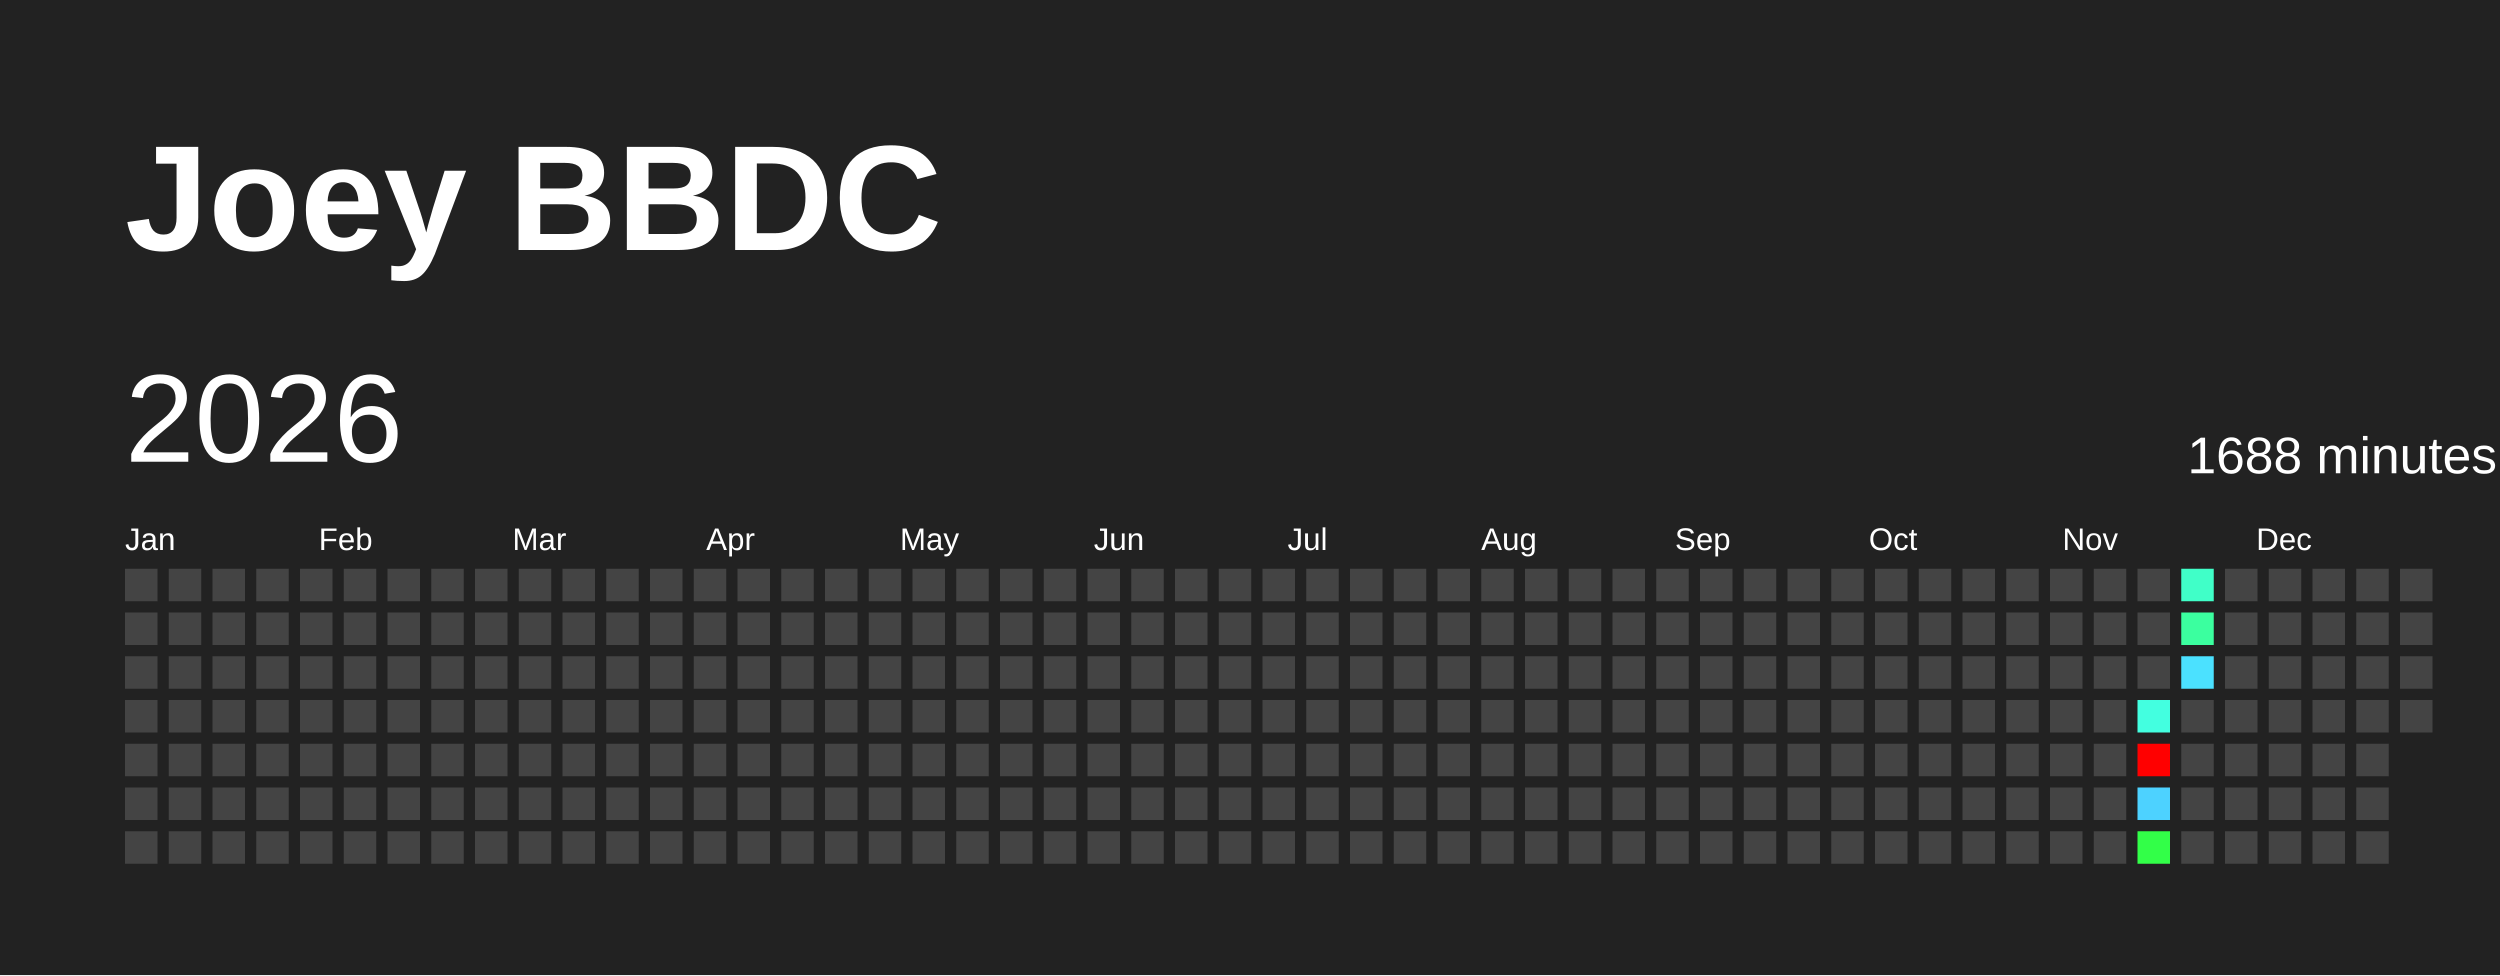
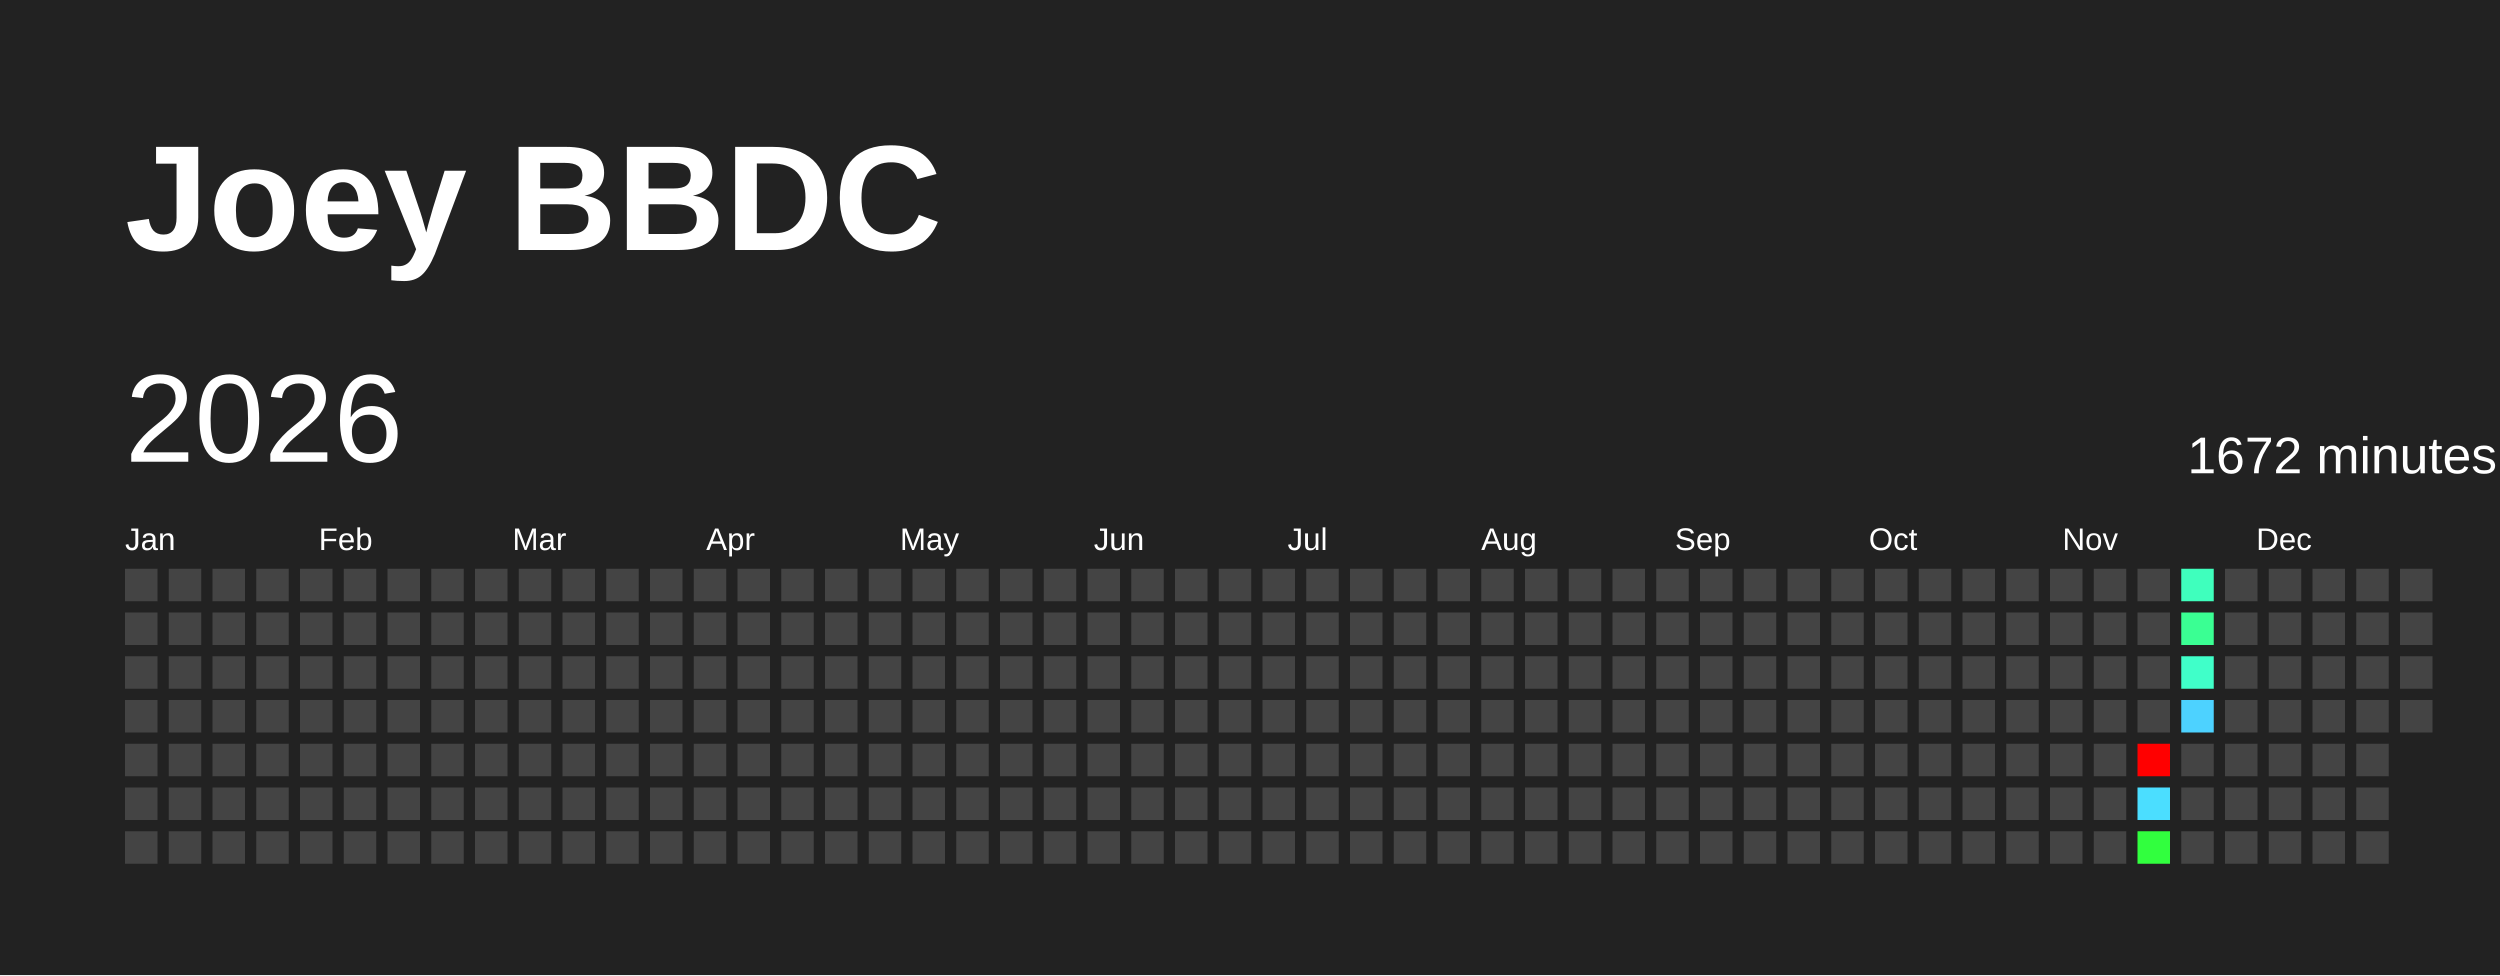
<svg xmlns="http://www.w3.org/2000/svg" baseProfile="full" height="78mm" version="1.1" viewBox="0,0,200,78" width="200mm">
  <defs />
  <rect fill="#222222" height="78" width="200" x="0" y="0" />
  <text fill="#FFFFFF" style="font-size:12px; font-family:Arial; font-weight:bold;" x="10" y="20">Joey BBDC</text>
  <text dominant-baseline="hanging" fill="#FFFFFF" style="font-size:10.0px; font-family:Arial;" x="10" y="30">2026</text>
-   <text dominant-baseline="hanging" fill="#FFFFFF" style="font-size:4.125px; font-family:Arial;" x="175" y="35">1688 minutes</text>
+   <text dominant-baseline="hanging" fill="#FFFFFF" style="font-size:4.125px; font-family:Arial;" x="175" y="35">1672 minutes</text>
  <text fill="#FFFFFF" style="font-size:2.5px; font-family:Arial" x="10.0" y="44">Jan</text>
  <text fill="#FFFFFF" style="font-size:2.5px; font-family:Arial" x="25.5" y="44">Feb</text>
  <text fill="#FFFFFF" style="font-size:2.5px; font-family:Arial" x="41.0" y="44">Mar</text>
  <text fill="#FFFFFF" style="font-size:2.5px; font-family:Arial" x="56.5" y="44">Apr</text>
  <text fill="#FFFFFF" style="font-size:2.5px; font-family:Arial" x="72.0" y="44">May</text>
  <text fill="#FFFFFF" style="font-size:2.5px; font-family:Arial" x="87.5" y="44">Jun</text>
  <text fill="#FFFFFF" style="font-size:2.5px; font-family:Arial" x="103.0" y="44">Jul</text>
  <text fill="#FFFFFF" style="font-size:2.5px; font-family:Arial" x="118.5" y="44">Aug</text>
  <text fill="#FFFFFF" style="font-size:2.5px; font-family:Arial" x="134.0" y="44">Sep</text>
  <text fill="#FFFFFF" style="font-size:2.5px; font-family:Arial" x="149.5" y="44">Oct</text>
  <text fill="#FFFFFF" style="font-size:2.5px; font-family:Arial" x="165.0" y="44">Nov</text>
  <text fill="#FFFFFF" style="font-size:2.5px; font-family:Arial" x="180.5" y="44">Dec</text>
  <rect fill="#444444" height="2.6" width="2.6" x="10.0" y="45.5" />
  <rect fill="#444444" height="2.6" width="2.6" x="10.0" y="49.0" />
  <rect fill="#444444" height="2.6" width="2.6" x="10.0" y="52.5" />
  <rect fill="#444444" height="2.6" width="2.6" x="10.0" y="56.0" />
  <rect fill="#444444" height="2.6" width="2.6" x="10.0" y="59.5" />
  <rect fill="#444444" height="2.6" width="2.6" x="10.0" y="63.0" />
  <rect fill="#444444" height="2.6" width="2.6" x="10.0" y="66.5" />
  <rect fill="#444444" height="2.6" width="2.6" x="13.5" y="45.5" />
  <rect fill="#444444" height="2.6" width="2.6" x="13.5" y="49.0" />
  <rect fill="#444444" height="2.6" width="2.6" x="13.5" y="52.5" />
  <rect fill="#444444" height="2.6" width="2.6" x="13.5" y="56.0" />
  <rect fill="#444444" height="2.6" width="2.6" x="13.5" y="59.5" />
  <rect fill="#444444" height="2.6" width="2.6" x="13.5" y="63.0" />
  <rect fill="#444444" height="2.6" width="2.6" x="13.5" y="66.5" />
  <rect fill="#444444" height="2.6" width="2.6" x="17.0" y="45.5" />
  <rect fill="#444444" height="2.6" width="2.6" x="17.0" y="49.0" />
  <rect fill="#444444" height="2.6" width="2.6" x="17.0" y="52.5" />
  <rect fill="#444444" height="2.6" width="2.6" x="17.0" y="56.0" />
  <rect fill="#444444" height="2.6" width="2.6" x="17.0" y="59.5" />
  <rect fill="#444444" height="2.6" width="2.6" x="17.0" y="63.0" />
  <rect fill="#444444" height="2.6" width="2.6" x="17.0" y="66.5" />
  <rect fill="#444444" height="2.6" width="2.6" x="20.5" y="45.5" />
  <rect fill="#444444" height="2.6" width="2.6" x="20.5" y="49.0" />
  <rect fill="#444444" height="2.6" width="2.6" x="20.5" y="52.5" />
  <rect fill="#444444" height="2.6" width="2.6" x="20.5" y="56.0" />
  <rect fill="#444444" height="2.6" width="2.6" x="20.5" y="59.5" />
  <rect fill="#444444" height="2.6" width="2.6" x="20.5" y="63.0" />
  <rect fill="#444444" height="2.6" width="2.6" x="20.5" y="66.5" />
  <rect fill="#444444" height="2.6" width="2.6" x="24.0" y="45.5" />
  <rect fill="#444444" height="2.6" width="2.6" x="24.0" y="49.0" />
  <rect fill="#444444" height="2.6" width="2.6" x="24.0" y="52.5" />
  <rect fill="#444444" height="2.6" width="2.6" x="24.0" y="56.0" />
  <rect fill="#444444" height="2.6" width="2.6" x="24.0" y="59.5" />
  <rect fill="#444444" height="2.6" width="2.6" x="24.0" y="63.0" />
  <rect fill="#444444" height="2.6" width="2.6" x="24.0" y="66.5" />
  <rect fill="#444444" height="2.6" width="2.6" x="27.5" y="45.5" />
  <rect fill="#444444" height="2.6" width="2.6" x="27.5" y="49.0" />
  <rect fill="#444444" height="2.6" width="2.6" x="27.5" y="52.5" />
  <rect fill="#444444" height="2.6" width="2.6" x="27.5" y="56.0" />
  <rect fill="#444444" height="2.6" width="2.6" x="27.5" y="59.5" />
  <rect fill="#444444" height="2.6" width="2.6" x="27.5" y="63.0" />
  <rect fill="#444444" height="2.6" width="2.6" x="27.5" y="66.5" />
  <rect fill="#444444" height="2.6" width="2.6" x="31.0" y="45.5" />
  <rect fill="#444444" height="2.6" width="2.6" x="31.0" y="49.0" />
  <rect fill="#444444" height="2.6" width="2.6" x="31.0" y="52.5" />
  <rect fill="#444444" height="2.6" width="2.6" x="31.0" y="56.0" />
  <rect fill="#444444" height="2.6" width="2.6" x="31.0" y="59.5" />
  <rect fill="#444444" height="2.6" width="2.6" x="31.0" y="63.0" />
  <rect fill="#444444" height="2.6" width="2.6" x="31.0" y="66.5" />
  <rect fill="#444444" height="2.6" width="2.6" x="34.5" y="45.5" />
  <rect fill="#444444" height="2.6" width="2.6" x="34.5" y="49.0" />
  <rect fill="#444444" height="2.6" width="2.6" x="34.5" y="52.5" />
  <rect fill="#444444" height="2.6" width="2.6" x="34.5" y="56.0" />
  <rect fill="#444444" height="2.6" width="2.6" x="34.5" y="59.5" />
  <rect fill="#444444" height="2.6" width="2.6" x="34.5" y="63.0" />
  <rect fill="#444444" height="2.6" width="2.6" x="34.5" y="66.5" />
  <rect fill="#444444" height="2.6" width="2.6" x="38.0" y="45.5" />
  <rect fill="#444444" height="2.6" width="2.6" x="38.0" y="49.0" />
  <rect fill="#444444" height="2.6" width="2.6" x="38.0" y="52.5" />
  <rect fill="#444444" height="2.6" width="2.6" x="38.0" y="56.0" />
  <rect fill="#444444" height="2.6" width="2.6" x="38.0" y="59.5" />
  <rect fill="#444444" height="2.6" width="2.6" x="38.0" y="63.0" />
  <rect fill="#444444" height="2.6" width="2.6" x="38.0" y="66.5" />
  <rect fill="#444444" height="2.6" width="2.6" x="41.5" y="45.5" />
  <rect fill="#444444" height="2.6" width="2.6" x="41.5" y="49.0" />
  <rect fill="#444444" height="2.6" width="2.6" x="41.5" y="52.5" />
  <rect fill="#444444" height="2.6" width="2.6" x="41.5" y="56.0" />
  <rect fill="#444444" height="2.6" width="2.6" x="41.5" y="59.5" />
  <rect fill="#444444" height="2.6" width="2.6" x="41.5" y="63.0" />
  <rect fill="#444444" height="2.6" width="2.6" x="41.5" y="66.5" />
  <rect fill="#444444" height="2.6" width="2.6" x="45.0" y="45.5" />
  <rect fill="#444444" height="2.6" width="2.6" x="45.0" y="49.0" />
  <rect fill="#444444" height="2.6" width="2.6" x="45.0" y="52.5" />
  <rect fill="#444444" height="2.6" width="2.6" x="45.0" y="56.0" />
  <rect fill="#444444" height="2.6" width="2.6" x="45.0" y="59.5" />
  <rect fill="#444444" height="2.6" width="2.6" x="45.0" y="63.0" />
  <rect fill="#444444" height="2.6" width="2.6" x="45.0" y="66.5" />
  <rect fill="#444444" height="2.6" width="2.6" x="48.5" y="45.5" />
  <rect fill="#444444" height="2.6" width="2.6" x="48.5" y="49.0" />
  <rect fill="#444444" height="2.6" width="2.6" x="48.5" y="52.5" />
  <rect fill="#444444" height="2.6" width="2.6" x="48.5" y="56.0" />
  <rect fill="#444444" height="2.6" width="2.6" x="48.5" y="59.5" />
  <rect fill="#444444" height="2.6" width="2.6" x="48.5" y="63.0" />
  <rect fill="#444444" height="2.6" width="2.6" x="48.5" y="66.5" />
  <rect fill="#444444" height="2.6" width="2.6" x="52.0" y="45.5" />
  <rect fill="#444444" height="2.6" width="2.6" x="52.0" y="49.0" />
  <rect fill="#444444" height="2.6" width="2.6" x="52.0" y="52.5" />
  <rect fill="#444444" height="2.6" width="2.6" x="52.0" y="56.0" />
  <rect fill="#444444" height="2.6" width="2.6" x="52.0" y="59.5" />
  <rect fill="#444444" height="2.6" width="2.6" x="52.0" y="63.0" />
  <rect fill="#444444" height="2.6" width="2.6" x="52.0" y="66.5" />
  <rect fill="#444444" height="2.6" width="2.6" x="55.5" y="45.5" />
  <rect fill="#444444" height="2.6" width="2.6" x="55.5" y="49.0" />
  <rect fill="#444444" height="2.6" width="2.6" x="55.5" y="52.5" />
  <rect fill="#444444" height="2.6" width="2.6" x="55.5" y="56.0" />
  <rect fill="#444444" height="2.6" width="2.6" x="55.5" y="59.5" />
  <rect fill="#444444" height="2.6" width="2.6" x="55.5" y="63.0" />
  <rect fill="#444444" height="2.6" width="2.6" x="55.5" y="66.5" />
  <rect fill="#444444" height="2.6" width="2.6" x="59.0" y="45.5" />
  <rect fill="#444444" height="2.6" width="2.6" x="59.0" y="49.0" />
  <rect fill="#444444" height="2.6" width="2.6" x="59.0" y="52.5" />
  <rect fill="#444444" height="2.6" width="2.6" x="59.0" y="56.0" />
  <rect fill="#444444" height="2.6" width="2.6" x="59.0" y="59.5" />
  <rect fill="#444444" height="2.6" width="2.6" x="59.0" y="63.0" />
  <rect fill="#444444" height="2.6" width="2.6" x="59.0" y="66.5" />
  <rect fill="#444444" height="2.6" width="2.6" x="62.5" y="45.5" />
  <rect fill="#444444" height="2.6" width="2.6" x="62.5" y="49.0" />
  <rect fill="#444444" height="2.6" width="2.6" x="62.5" y="52.5" />
  <rect fill="#444444" height="2.6" width="2.6" x="62.5" y="56.0" />
  <rect fill="#444444" height="2.6" width="2.6" x="62.5" y="59.5" />
  <rect fill="#444444" height="2.6" width="2.6" x="62.5" y="63.0" />
  <rect fill="#444444" height="2.6" width="2.6" x="62.5" y="66.5" />
  <rect fill="#444444" height="2.6" width="2.6" x="66.0" y="45.5" />
  <rect fill="#444444" height="2.6" width="2.6" x="66.0" y="49.0" />
  <rect fill="#444444" height="2.6" width="2.6" x="66.0" y="52.5" />
  <rect fill="#444444" height="2.6" width="2.6" x="66.0" y="56.0" />
  <rect fill="#444444" height="2.6" width="2.6" x="66.0" y="59.5" />
  <rect fill="#444444" height="2.6" width="2.6" x="66.0" y="63.0" />
  <rect fill="#444444" height="2.6" width="2.6" x="66.0" y="66.5" />
  <rect fill="#444444" height="2.6" width="2.6" x="69.5" y="45.5" />
  <rect fill="#444444" height="2.6" width="2.6" x="69.5" y="49.0" />
  <rect fill="#444444" height="2.6" width="2.6" x="69.5" y="52.5" />
  <rect fill="#444444" height="2.6" width="2.6" x="69.5" y="56.0" />
  <rect fill="#444444" height="2.6" width="2.6" x="69.5" y="59.5" />
  <rect fill="#444444" height="2.6" width="2.6" x="69.5" y="63.0" />
  <rect fill="#444444" height="2.6" width="2.6" x="69.5" y="66.5" />
  <rect fill="#444444" height="2.6" width="2.6" x="73.0" y="45.5" />
  <rect fill="#444444" height="2.6" width="2.6" x="73.0" y="49.0" />
  <rect fill="#444444" height="2.6" width="2.6" x="73.0" y="52.5" />
  <rect fill="#444444" height="2.6" width="2.6" x="73.0" y="56.0" />
  <rect fill="#444444" height="2.6" width="2.6" x="73.0" y="59.5" />
  <rect fill="#444444" height="2.6" width="2.6" x="73.0" y="63.0" />
  <rect fill="#444444" height="2.6" width="2.6" x="73.0" y="66.5" />
  <rect fill="#444444" height="2.6" width="2.6" x="76.5" y="45.5" />
  <rect fill="#444444" height="2.6" width="2.6" x="76.5" y="49.0" />
  <rect fill="#444444" height="2.6" width="2.6" x="76.5" y="52.5" />
  <rect fill="#444444" height="2.6" width="2.6" x="76.5" y="56.0" />
  <rect fill="#444444" height="2.6" width="2.6" x="76.5" y="59.5" />
  <rect fill="#444444" height="2.6" width="2.6" x="76.5" y="63.0" />
  <rect fill="#444444" height="2.6" width="2.6" x="76.5" y="66.5" />
  <rect fill="#444444" height="2.6" width="2.6" x="80.0" y="45.5" />
  <rect fill="#444444" height="2.6" width="2.6" x="80.0" y="49.0" />
  <rect fill="#444444" height="2.6" width="2.6" x="80.0" y="52.5" />
  <rect fill="#444444" height="2.6" width="2.6" x="80.0" y="56.0" />
  <rect fill="#444444" height="2.6" width="2.6" x="80.0" y="59.5" />
  <rect fill="#444444" height="2.6" width="2.6" x="80.0" y="63.0" />
  <rect fill="#444444" height="2.6" width="2.6" x="80.0" y="66.5" />
  <rect fill="#444444" height="2.6" width="2.6" x="83.5" y="45.5" />
  <rect fill="#444444" height="2.6" width="2.6" x="83.5" y="49.0" />
  <rect fill="#444444" height="2.6" width="2.6" x="83.5" y="52.5" />
  <rect fill="#444444" height="2.6" width="2.6" x="83.5" y="56.0" />
  <rect fill="#444444" height="2.6" width="2.6" x="83.5" y="59.5" />
  <rect fill="#444444" height="2.6" width="2.6" x="83.5" y="63.0" />
  <rect fill="#444444" height="2.6" width="2.6" x="83.5" y="66.5" />
  <rect fill="#444444" height="2.6" width="2.6" x="87.0" y="45.5" />
  <rect fill="#444444" height="2.6" width="2.6" x="87.0" y="49.0" />
  <rect fill="#444444" height="2.6" width="2.6" x="87.0" y="52.5" />
  <rect fill="#444444" height="2.6" width="2.6" x="87.0" y="56.0" />
  <rect fill="#444444" height="2.6" width="2.6" x="87.0" y="59.5" />
  <rect fill="#444444" height="2.6" width="2.6" x="87.0" y="63.0" />
  <rect fill="#444444" height="2.6" width="2.6" x="87.0" y="66.5" />
  <rect fill="#444444" height="2.6" width="2.6" x="90.5" y="45.5" />
  <rect fill="#444444" height="2.6" width="2.6" x="90.5" y="49.0" />
  <rect fill="#444444" height="2.6" width="2.6" x="90.5" y="52.5" />
  <rect fill="#444444" height="2.6" width="2.6" x="90.5" y="56.0" />
  <rect fill="#444444" height="2.6" width="2.6" x="90.5" y="59.5" />
  <rect fill="#444444" height="2.6" width="2.6" x="90.5" y="63.0" />
  <rect fill="#444444" height="2.6" width="2.6" x="90.5" y="66.5" />
  <rect fill="#444444" height="2.6" width="2.6" x="94.0" y="45.5" />
  <rect fill="#444444" height="2.6" width="2.6" x="94.0" y="49.0" />
  <rect fill="#444444" height="2.6" width="2.6" x="94.0" y="52.5" />
  <rect fill="#444444" height="2.6" width="2.6" x="94.0" y="56.0" />
  <rect fill="#444444" height="2.6" width="2.6" x="94.0" y="59.5" />
  <rect fill="#444444" height="2.6" width="2.6" x="94.0" y="63.0" />
  <rect fill="#444444" height="2.6" width="2.6" x="94.0" y="66.5" />
  <rect fill="#444444" height="2.6" width="2.6" x="97.5" y="45.5" />
  <rect fill="#444444" height="2.6" width="2.6" x="97.5" y="49.0" />
  <rect fill="#444444" height="2.6" width="2.6" x="97.5" y="52.5" />
  <rect fill="#444444" height="2.6" width="2.6" x="97.5" y="56.0" />
  <rect fill="#444444" height="2.6" width="2.6" x="97.5" y="59.5" />
  <rect fill="#444444" height="2.6" width="2.6" x="97.5" y="63.0" />
  <rect fill="#444444" height="2.6" width="2.6" x="97.5" y="66.5" />
  <rect fill="#444444" height="2.6" width="2.6" x="101.0" y="45.5" />
  <rect fill="#444444" height="2.6" width="2.6" x="101.0" y="49.0" />
  <rect fill="#444444" height="2.6" width="2.6" x="101.0" y="52.5" />
  <rect fill="#444444" height="2.6" width="2.6" x="101.0" y="56.0" />
  <rect fill="#444444" height="2.6" width="2.6" x="101.0" y="59.5" />
  <rect fill="#444444" height="2.6" width="2.6" x="101.0" y="63.0" />
  <rect fill="#444444" height="2.6" width="2.6" x="101.0" y="66.5" />
  <rect fill="#444444" height="2.6" width="2.6" x="104.5" y="45.5" />
  <rect fill="#444444" height="2.6" width="2.6" x="104.5" y="49.0" />
  <rect fill="#444444" height="2.6" width="2.6" x="104.5" y="52.5" />
  <rect fill="#444444" height="2.6" width="2.6" x="104.5" y="56.0" />
  <rect fill="#444444" height="2.6" width="2.6" x="104.5" y="59.5" />
  <rect fill="#444444" height="2.6" width="2.6" x="104.5" y="63.0" />
  <rect fill="#444444" height="2.6" width="2.6" x="104.5" y="66.5" />
  <rect fill="#444444" height="2.6" width="2.6" x="108.0" y="45.5" />
  <rect fill="#444444" height="2.6" width="2.6" x="108.0" y="49.0" />
  <rect fill="#444444" height="2.6" width="2.6" x="108.0" y="52.5" />
  <rect fill="#444444" height="2.6" width="2.6" x="108.0" y="56.0" />
  <rect fill="#444444" height="2.6" width="2.6" x="108.0" y="59.5" />
  <rect fill="#444444" height="2.6" width="2.6" x="108.0" y="63.0" />
  <rect fill="#444444" height="2.6" width="2.6" x="108.0" y="66.5" />
  <rect fill="#444444" height="2.6" width="2.6" x="111.5" y="45.5" />
  <rect fill="#444444" height="2.6" width="2.6" x="111.5" y="49.0" />
  <rect fill="#444444" height="2.6" width="2.6" x="111.5" y="52.5" />
  <rect fill="#444444" height="2.6" width="2.6" x="111.5" y="56.0" />
  <rect fill="#444444" height="2.6" width="2.6" x="111.5" y="59.5" />
  <rect fill="#444444" height="2.6" width="2.6" x="111.5" y="63.0" />
  <rect fill="#444444" height="2.6" width="2.6" x="111.5" y="66.5" />
  <rect fill="#444444" height="2.6" width="2.6" x="115.0" y="45.5" />
  <rect fill="#444444" height="2.6" width="2.6" x="115.0" y="49.0" />
  <rect fill="#444444" height="2.6" width="2.6" x="115.0" y="52.5" />
  <rect fill="#444444" height="2.6" width="2.6" x="115.0" y="56.0" />
  <rect fill="#444444" height="2.6" width="2.6" x="115.0" y="59.5" />
  <rect fill="#444444" height="2.6" width="2.6" x="115.0" y="63.0" />
  <rect fill="#444444" height="2.6" width="2.6" x="115.0" y="66.5" />
  <rect fill="#444444" height="2.6" width="2.6" x="118.5" y="45.5" />
  <rect fill="#444444" height="2.6" width="2.6" x="118.5" y="49.0" />
  <rect fill="#444444" height="2.6" width="2.6" x="118.5" y="52.5" />
  <rect fill="#444444" height="2.6" width="2.6" x="118.5" y="56.0" />
  <rect fill="#444444" height="2.6" width="2.6" x="118.5" y="59.5" />
  <rect fill="#444444" height="2.6" width="2.6" x="118.5" y="63.0" />
  <rect fill="#444444" height="2.6" width="2.6" x="118.5" y="66.5" />
  <rect fill="#444444" height="2.6" width="2.6" x="122.0" y="45.5" />
  <rect fill="#444444" height="2.6" width="2.6" x="122.0" y="49.0" />
  <rect fill="#444444" height="2.6" width="2.6" x="122.0" y="52.5" />
  <rect fill="#444444" height="2.6" width="2.6" x="122.0" y="56.0" />
  <rect fill="#444444" height="2.6" width="2.6" x="122.0" y="59.5" />
  <rect fill="#444444" height="2.6" width="2.6" x="122.0" y="63.0" />
  <rect fill="#444444" height="2.6" width="2.6" x="122.0" y="66.5" />
  <rect fill="#444444" height="2.6" width="2.6" x="125.5" y="45.5" />
  <rect fill="#444444" height="2.6" width="2.6" x="125.5" y="49.0" />
  <rect fill="#444444" height="2.6" width="2.6" x="125.5" y="52.5" />
  <rect fill="#444444" height="2.6" width="2.6" x="125.5" y="56.0" />
  <rect fill="#444444" height="2.6" width="2.6" x="125.5" y="59.5" />
  <rect fill="#444444" height="2.6" width="2.6" x="125.5" y="63.0" />
  <rect fill="#444444" height="2.6" width="2.6" x="125.5" y="66.5" />
  <rect fill="#444444" height="2.6" width="2.6" x="129.0" y="45.5" />
  <rect fill="#444444" height="2.6" width="2.6" x="129.0" y="49.0" />
  <rect fill="#444444" height="2.6" width="2.6" x="129.0" y="52.5" />
  <rect fill="#444444" height="2.6" width="2.6" x="129.0" y="56.0" />
  <rect fill="#444444" height="2.6" width="2.6" x="129.0" y="59.5" />
  <rect fill="#444444" height="2.6" width="2.6" x="129.0" y="63.0" />
  <rect fill="#444444" height="2.6" width="2.6" x="129.0" y="66.5" />
  <rect fill="#444444" height="2.6" width="2.6" x="132.5" y="45.5" />
  <rect fill="#444444" height="2.6" width="2.6" x="132.5" y="49.0" />
  <rect fill="#444444" height="2.6" width="2.6" x="132.5" y="52.5" />
  <rect fill="#444444" height="2.6" width="2.6" x="132.5" y="56.0" />
  <rect fill="#444444" height="2.6" width="2.6" x="132.5" y="59.5" />
  <rect fill="#444444" height="2.6" width="2.6" x="132.5" y="63.0" />
  <rect fill="#444444" height="2.6" width="2.6" x="132.5" y="66.5" />
  <rect fill="#444444" height="2.6" width="2.6" x="136.0" y="45.5" />
  <rect fill="#444444" height="2.6" width="2.6" x="136.0" y="49.0" />
  <rect fill="#444444" height="2.6" width="2.6" x="136.0" y="52.5" />
  <rect fill="#444444" height="2.6" width="2.6" x="136.0" y="56.0" />
  <rect fill="#444444" height="2.6" width="2.6" x="136.0" y="59.5" />
  <rect fill="#444444" height="2.6" width="2.6" x="136.0" y="63.0" />
  <rect fill="#444444" height="2.6" width="2.6" x="136.0" y="66.5" />
  <rect fill="#444444" height="2.6" width="2.6" x="139.5" y="45.5" />
  <rect fill="#444444" height="2.6" width="2.6" x="139.5" y="49.0" />
  <rect fill="#444444" height="2.6" width="2.6" x="139.5" y="52.5" />
  <rect fill="#444444" height="2.6" width="2.6" x="139.5" y="56.0" />
  <rect fill="#444444" height="2.6" width="2.6" x="139.5" y="59.5" />
  <rect fill="#444444" height="2.6" width="2.6" x="139.5" y="63.0" />
  <rect fill="#444444" height="2.6" width="2.6" x="139.5" y="66.5" />
  <rect fill="#444444" height="2.6" width="2.6" x="143.0" y="45.5" />
  <rect fill="#444444" height="2.6" width="2.6" x="143.0" y="49.0" />
  <rect fill="#444444" height="2.6" width="2.6" x="143.0" y="52.5" />
  <rect fill="#444444" height="2.6" width="2.6" x="143.0" y="56.0" />
  <rect fill="#444444" height="2.6" width="2.6" x="143.0" y="59.5" />
  <rect fill="#444444" height="2.6" width="2.6" x="143.0" y="63.0" />
  <rect fill="#444444" height="2.6" width="2.6" x="143.0" y="66.5" />
  <rect fill="#444444" height="2.6" width="2.6" x="146.5" y="45.5" />
  <rect fill="#444444" height="2.6" width="2.6" x="146.5" y="49.0" />
  <rect fill="#444444" height="2.6" width="2.6" x="146.5" y="52.5" />
  <rect fill="#444444" height="2.6" width="2.6" x="146.5" y="56.0" />
  <rect fill="#444444" height="2.6" width="2.6" x="146.5" y="59.5" />
  <rect fill="#444444" height="2.6" width="2.6" x="146.5" y="63.0" />
  <rect fill="#444444" height="2.6" width="2.6" x="146.5" y="66.5" />
  <rect fill="#444444" height="2.6" width="2.6" x="150.0" y="45.5" />
  <rect fill="#444444" height="2.6" width="2.6" x="150.0" y="49.0" />
  <rect fill="#444444" height="2.6" width="2.6" x="150.0" y="52.5" />
  <rect fill="#444444" height="2.6" width="2.6" x="150.0" y="56.0" />
  <rect fill="#444444" height="2.6" width="2.6" x="150.0" y="59.5" />
  <rect fill="#444444" height="2.6" width="2.6" x="150.0" y="63.0" />
  <rect fill="#444444" height="2.6" width="2.6" x="150.0" y="66.5" />
  <rect fill="#444444" height="2.6" width="2.6" x="153.5" y="45.5" />
  <rect fill="#444444" height="2.6" width="2.6" x="153.5" y="49.0" />
  <rect fill="#444444" height="2.6" width="2.6" x="153.5" y="52.5" />
  <rect fill="#444444" height="2.6" width="2.6" x="153.5" y="56.0" />
  <rect fill="#444444" height="2.6" width="2.6" x="153.5" y="59.5" />
  <rect fill="#444444" height="2.6" width="2.6" x="153.5" y="63.0" />
  <rect fill="#444444" height="2.6" width="2.6" x="153.5" y="66.5" />
  <rect fill="#444444" height="2.6" width="2.6" x="157.0" y="45.5" />
  <rect fill="#444444" height="2.6" width="2.6" x="157.0" y="49.0" />
  <rect fill="#444444" height="2.6" width="2.6" x="157.0" y="52.5" />
  <rect fill="#444444" height="2.6" width="2.6" x="157.0" y="56.0" />
  <rect fill="#444444" height="2.6" width="2.6" x="157.0" y="59.5" />
  <rect fill="#444444" height="2.6" width="2.6" x="157.0" y="63.0" />
  <rect fill="#444444" height="2.6" width="2.6" x="157.0" y="66.5" />
  <rect fill="#444444" height="2.6" width="2.6" x="160.5" y="45.5" />
  <rect fill="#444444" height="2.6" width="2.6" x="160.5" y="49.0" />
  <rect fill="#444444" height="2.6" width="2.6" x="160.5" y="52.5" />
  <rect fill="#444444" height="2.6" width="2.6" x="160.5" y="56.0" />
  <rect fill="#444444" height="2.6" width="2.6" x="160.5" y="59.5" />
  <rect fill="#444444" height="2.6" width="2.6" x="160.5" y="63.0" />
  <rect fill="#444444" height="2.6" width="2.6" x="160.5" y="66.5" />
  <rect fill="#444444" height="2.6" width="2.6" x="164.0" y="45.5" />
  <rect fill="#444444" height="2.6" width="2.6" x="164.0" y="49.0" />
  <rect fill="#444444" height="2.6" width="2.6" x="164.0" y="52.5" />
  <rect fill="#444444" height="2.6" width="2.6" x="164.0" y="56.0" />
  <rect fill="#444444" height="2.6" width="2.6" x="164.0" y="59.5" />
  <rect fill="#444444" height="2.6" width="2.6" x="164.0" y="63.0" />
  <rect fill="#444444" height="2.6" width="2.6" x="164.0" y="66.5" />
  <rect fill="#444444" height="2.6" width="2.6" x="167.5" y="45.5" />
  <rect fill="#444444" height="2.6" width="2.6" x="167.5" y="49.0" />
  <rect fill="#444444" height="2.6" width="2.6" x="167.5" y="52.5" />
  <rect fill="#444444" height="2.6" width="2.6" x="167.5" y="56.0" />
  <rect fill="#444444" height="2.6" width="2.6" x="167.5" y="59.5" />
  <rect fill="#444444" height="2.6" width="2.6" x="167.5" y="63.0" />
  <rect fill="#444444" height="2.6" width="2.6" x="167.5" y="66.5" />
  <rect fill="#444444" height="2.6" width="2.6" x="171.0" y="45.5" />
  <rect fill="#444444" height="2.6" width="2.6" x="171.0" y="49.0" />
  <rect fill="#444444" height="2.6" width="2.6" x="171.0" y="52.5" />
-   <rect fill="#43ffe0" height="2.6" width="2.6" x="171.0" y="56.0" />
+   <rect fill="#444444" height="2.6" width="2.6" x="171.0" y="56.0" />
  <rect fill="red" height="2.6" width="2.6" x="171.0" y="59.5" />
-   <rect fill="#4dd2ff" height="2.6" width="2.6" x="171.0" y="63.0" />
-   <rect fill="#32ff48" height="2.6" width="2.6" x="171.0" y="66.5" />
-   <rect fill="#40ffc8" height="2.6" width="2.6" x="174.5" y="45.5" />
-   <rect fill="#3bff9f" height="2.6" width="2.6" x="174.5" y="49.0" />
-   <rect fill="#4be1ff" height="2.6" width="2.6" x="174.5" y="52.5" />
-   <rect fill="#444444" height="2.6" width="2.6" x="174.5" y="56.0" />
+   <rect fill="#4bdeff" height="2.6" width="2.6" x="171.0" y="63.0" />
+   <rect fill="#31ff3e" height="2.6" width="2.6" x="171.0" y="66.5" />
+   <rect fill="#3fffbd" height="2.6" width="2.6" x="174.5" y="45.5" />
+   <rect fill="#3aff93" height="2.6" width="2.6" x="174.5" y="49.0" />
+   <rect fill="#40ffc9" height="2.6" width="2.6" x="174.5" y="52.5" />
+   <rect fill="#4dd2ff" height="2.6" width="2.6" x="174.5" y="56.0" />
  <rect fill="#444444" height="2.6" width="2.6" x="174.5" y="59.5" />
  <rect fill="#444444" height="2.6" width="2.6" x="174.5" y="63.0" />
  <rect fill="#444444" height="2.6" width="2.6" x="174.5" y="66.5" />
  <rect fill="#444444" height="2.6" width="2.6" x="178.0" y="45.5" />
  <rect fill="#444444" height="2.6" width="2.6" x="178.0" y="49.0" />
  <rect fill="#444444" height="2.6" width="2.6" x="178.0" y="52.5" />
  <rect fill="#444444" height="2.6" width="2.6" x="178.0" y="56.0" />
  <rect fill="#444444" height="2.6" width="2.6" x="178.0" y="59.5" />
  <rect fill="#444444" height="2.6" width="2.6" x="178.0" y="63.0" />
  <rect fill="#444444" height="2.6" width="2.6" x="178.0" y="66.5" />
  <rect fill="#444444" height="2.6" width="2.6" x="181.5" y="45.5" />
  <rect fill="#444444" height="2.6" width="2.6" x="181.5" y="49.0" />
  <rect fill="#444444" height="2.6" width="2.6" x="181.5" y="52.5" />
  <rect fill="#444444" height="2.6" width="2.6" x="181.5" y="56.0" />
  <rect fill="#444444" height="2.6" width="2.6" x="181.5" y="59.5" />
  <rect fill="#444444" height="2.6" width="2.6" x="181.5" y="63.0" />
  <rect fill="#444444" height="2.6" width="2.6" x="181.5" y="66.5" />
  <rect fill="#444444" height="2.6" width="2.6" x="185.0" y="45.5" />
  <rect fill="#444444" height="2.6" width="2.6" x="185.0" y="49.0" />
  <rect fill="#444444" height="2.6" width="2.6" x="185.0" y="52.5" />
  <rect fill="#444444" height="2.6" width="2.6" x="185.0" y="56.0" />
  <rect fill="#444444" height="2.6" width="2.6" x="185.0" y="59.5" />
  <rect fill="#444444" height="2.6" width="2.6" x="185.0" y="63.0" />
  <rect fill="#444444" height="2.6" width="2.6" x="185.0" y="66.5" />
  <rect fill="#444444" height="2.6" width="2.6" x="188.5" y="45.5" />
  <rect fill="#444444" height="2.6" width="2.6" x="188.5" y="49.0" />
  <rect fill="#444444" height="2.6" width="2.6" x="188.5" y="52.5" />
  <rect fill="#444444" height="2.6" width="2.6" x="188.5" y="56.0" />
  <rect fill="#444444" height="2.6" width="2.6" x="188.5" y="59.5" />
  <rect fill="#444444" height="2.6" width="2.6" x="188.5" y="63.0" />
  <rect fill="#444444" height="2.6" width="2.6" x="188.5" y="66.5" />
  <rect fill="#444444" height="2.6" width="2.6" x="192.0" y="45.5" />
  <rect fill="#444444" height="2.6" width="2.6" x="192.0" y="49.0" />
  <rect fill="#444444" height="2.6" width="2.6" x="192.0" y="52.5" />
  <rect fill="#444444" height="2.6" width="2.6" x="192.0" y="56.0" />
</svg>
